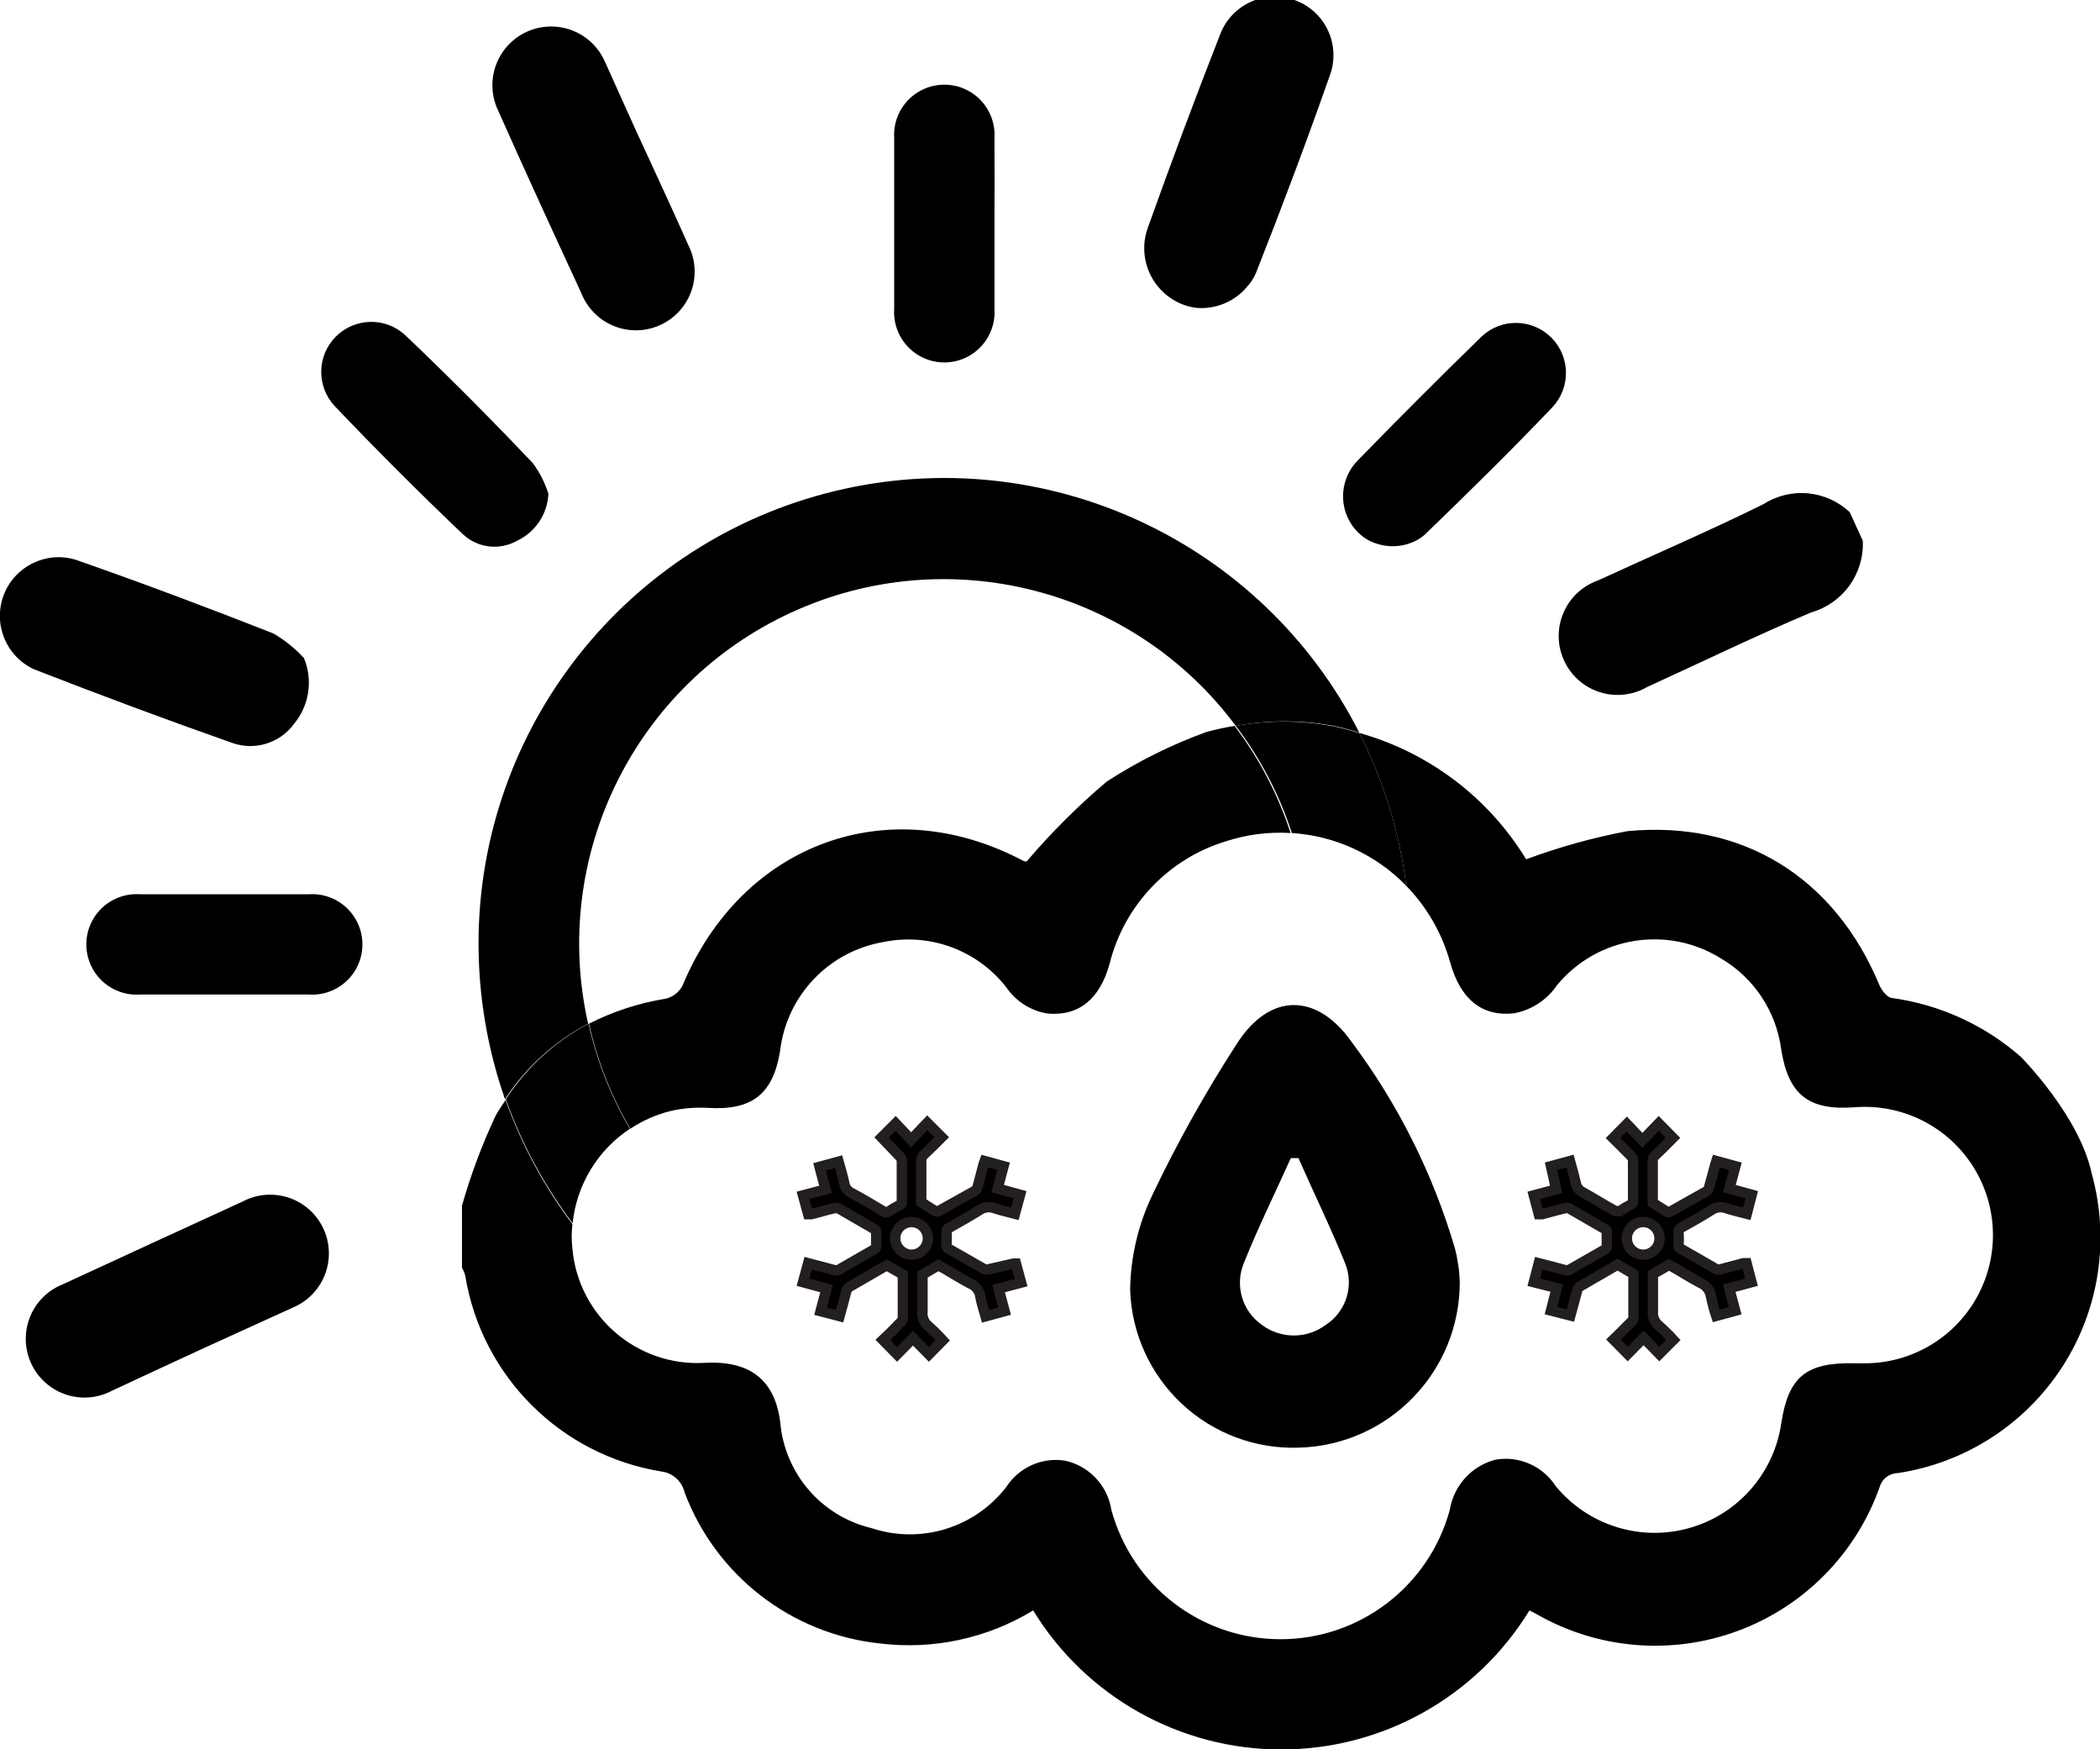
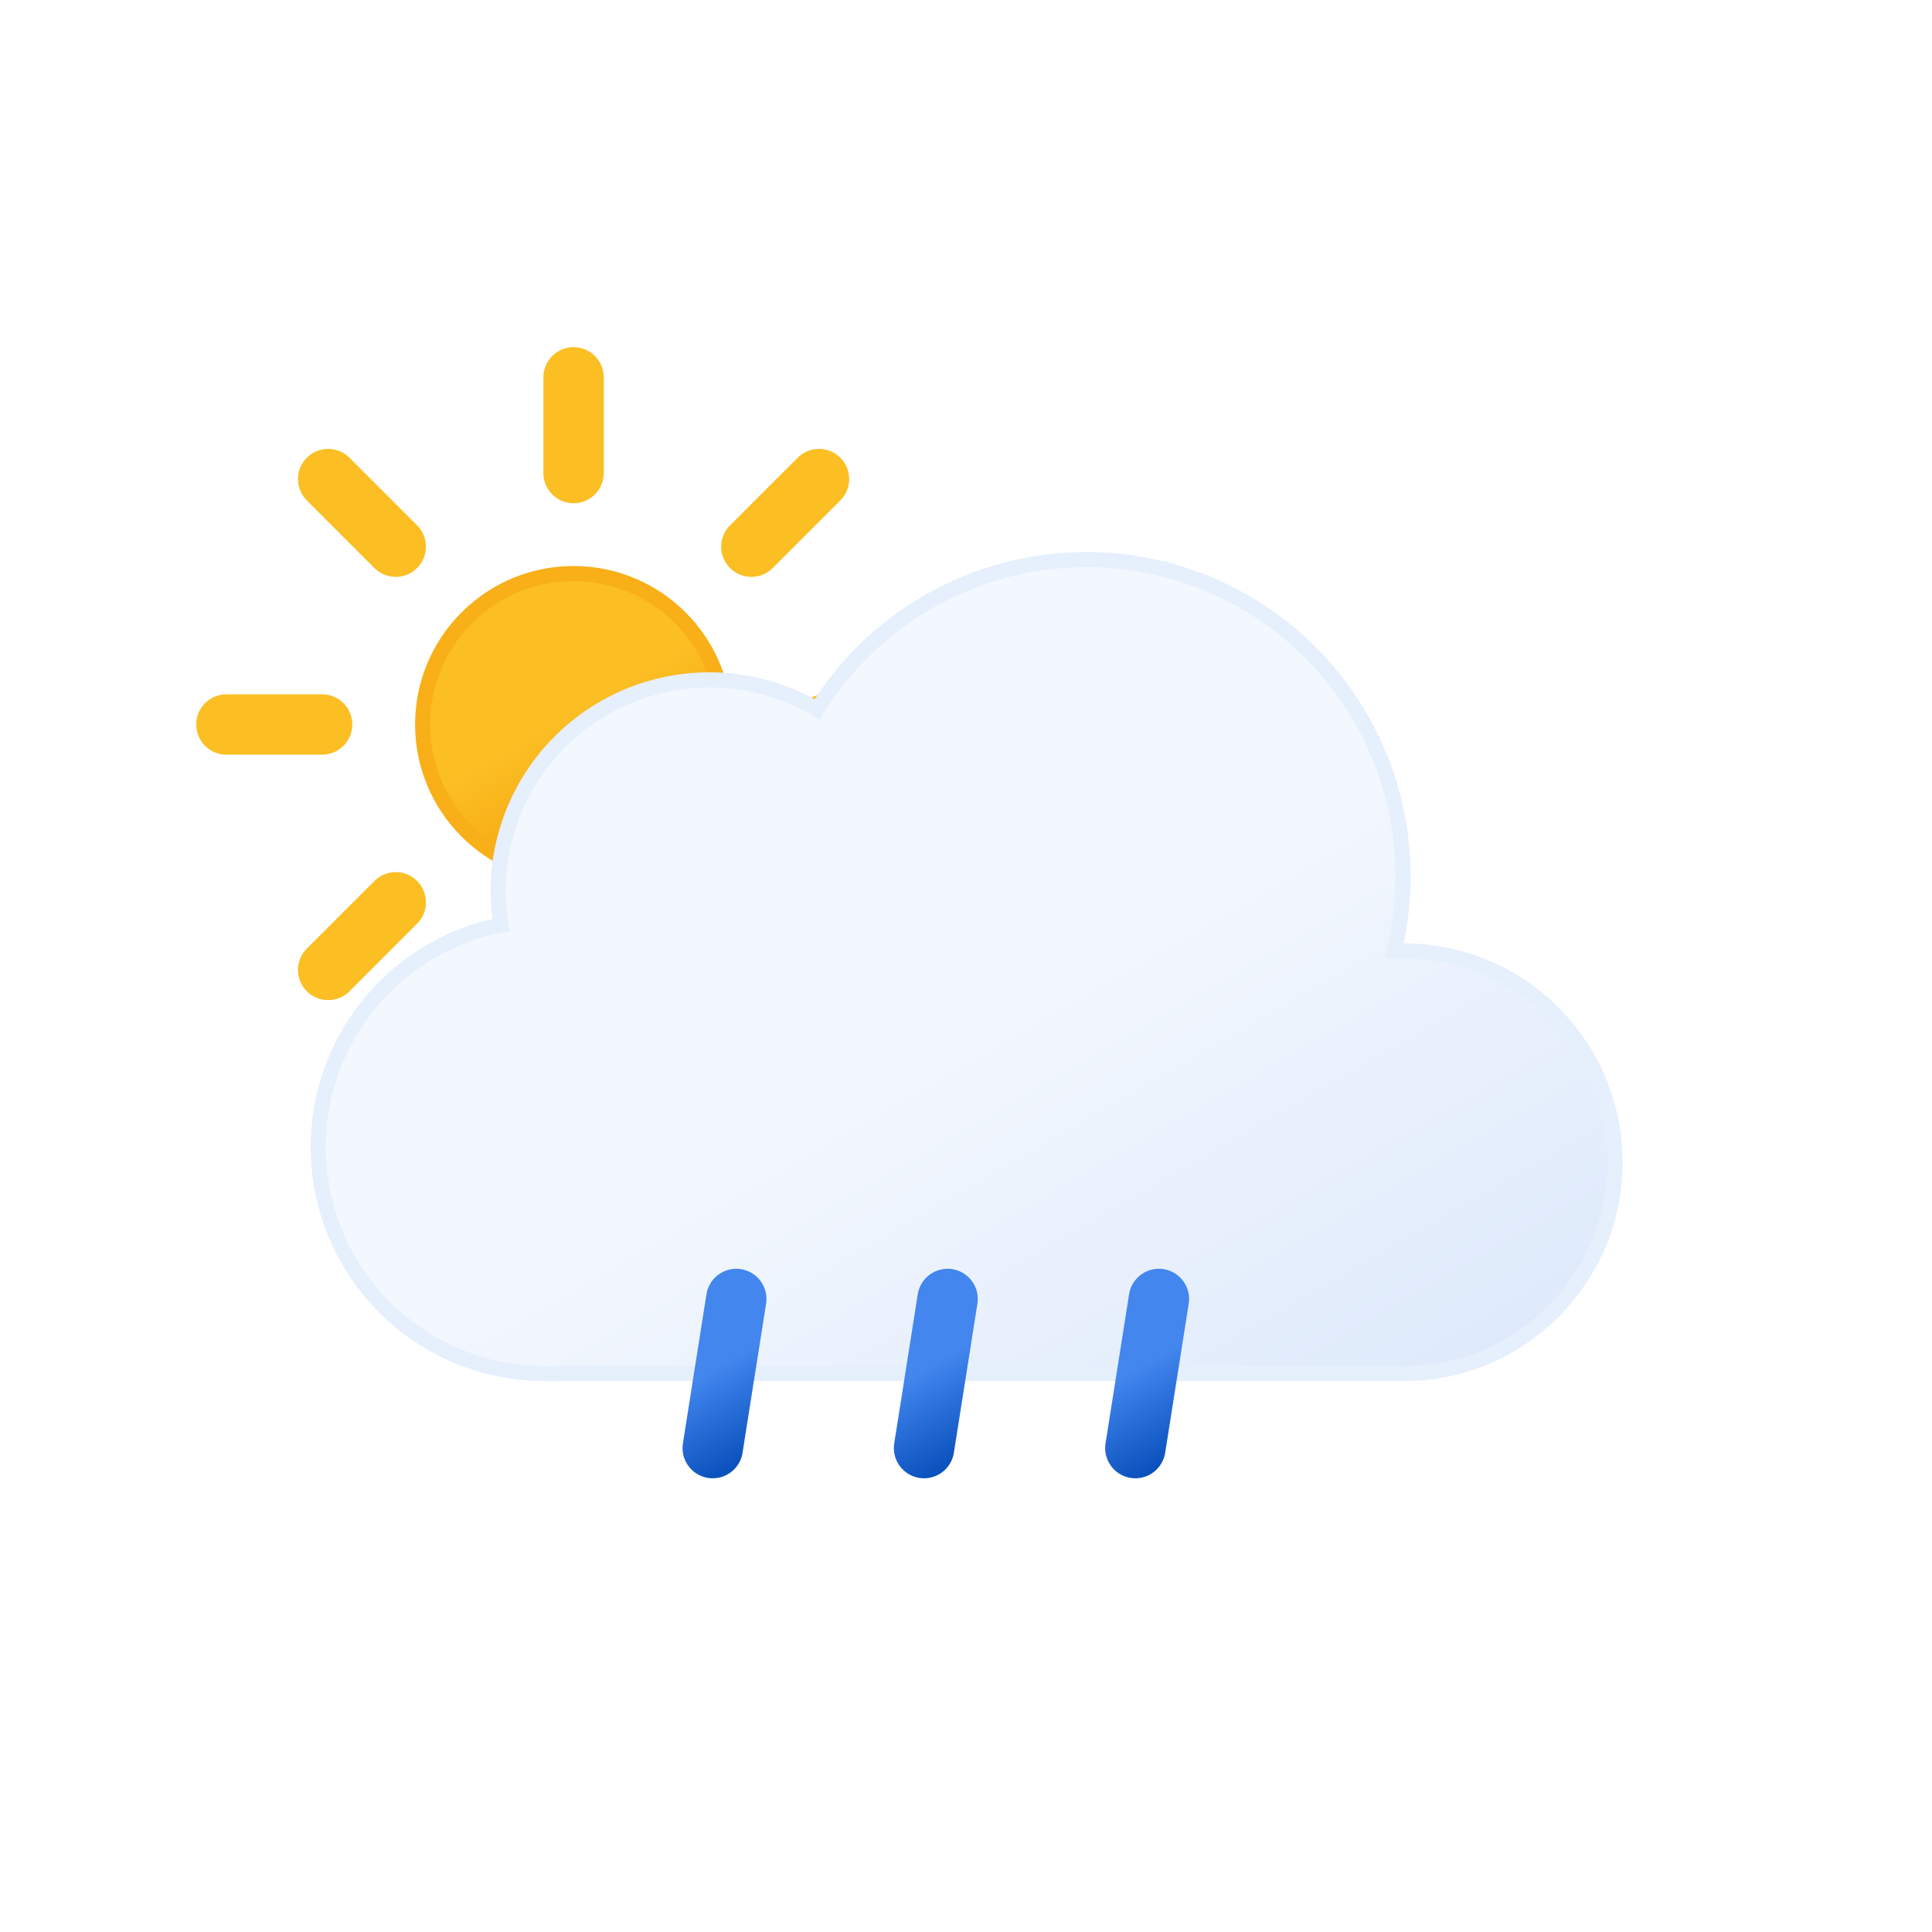
- <svg xmlns="http://www.w3.org/2000/svg" viewBox="0 0 101.55 84.55">
+ <svg xmlns="http://www.w3.org/2000/svg" xmlns:xlink="http://www.w3.org/1999/xlink" viewBox="0 0 64 64">
  <defs>
-     <style>.cls-1{stroke:#231f20;stroke-miterlimit:10;stroke-width:0.5px;}.cls-2{fill:none;}</style>
+     <linearGradient id="b" x1="16.5" x2="21.5" y1="19.67" y2="28.33" gradientUnits="userSpaceOnUse">
+       <stop offset="0" stop-color="#fbbf24" />
+       <stop offset=".45" stop-color="#fbbf24" />
+       <stop offset="1" stop-color="#f59e0b" />
+     </linearGradient>
+     <linearGradient id="c" x1="22.56" x2="39.2" y1="21.96" y2="50.8" gradientUnits="userSpaceOnUse">
+       <stop offset="0" stop-color="#f3f7fe" />
+       <stop offset=".45" stop-color="#f3f7fe" />
+       <stop offset="1" stop-color="#deeafb" />
+     </linearGradient>
+     <linearGradient id="a" x1="22.53" x2="25.47" y1="42.95" y2="48.05" gradientUnits="userSpaceOnUse">
+       <stop offset="0" stop-color="#4286ee" />
+       <stop offset=".45" stop-color="#4286ee" />
+       <stop offset="1" stop-color="#0950bc" />
+     </linearGradient>
+     <linearGradient id="d" x1="29.53" x2="32.47" y1="42.95" y2="48.05" xlink:href="#a" />
+     <linearGradient id="e" x1="36.53" x2="39.47" y1="42.95" y2="48.05" xlink:href="#a" />
  </defs>
-   <g id="Layer_2" data-name="Layer 2">
-     <g id="Layer_1-2" data-name="Layer 1">
-       <path class="cls-1" d="M83,56.14l.92.25-.29,1.08,1.08.3-.24.92c-.34-.09-.67-.16-1-.27a.78.78,0,0,0-.71.09c-.48.31-1,.59-1.49.87a.18.18,0,0,0-.1.2,4,4,0,0,1,0,.6c0,.09,0,.14.09.19l1.74,1a.33.33,0,0,0,.22,0l1.1-.29.14,0,.24.92-1.08.29.29,1.09-.92.25a8.16,8.16,0,0,1-.25-.94.84.84,0,0,0-.5-.65c-.53-.28-1-.59-1.53-.88l-.78.45c0,.58,0,1.19,0,1.8a.79.79,0,0,0,.29.69,9.13,9.13,0,0,1,.7.69l-.68.68-.76-.78-.77.78-.69-.7c.1-.1.24-.22.36-.35s.36-.35.53-.53a.27.27,0,0,0,.08-.16V61.6l-.77-.45-.24.14-1.52.88a.36.36,0,0,0-.2.26c-.1.39-.21.78-.32,1.18L75,63.37l.28-1.09L74.17,62l.24-.92.39.1.87.23a.34.34,0,0,0,.2,0l1.75-1a.16.16,0,0,0,.08-.18q0-.31,0-.63a.14.14,0,0,0-.09-.17l-1.73-1a.36.36,0,0,0-.23,0c-.36.08-.72.19-1.07.28l-.17,0-.24-.91,1.08-.29L75,56.39l.92-.25c.1.36.2.71.28,1.06a.61.61,0,0,0,.34.45c.53.29,1,.6,1.58.91.08,0,.12,0,.21,0a4.8,4.8,0,0,1,.54-.32.13.13,0,0,0,.1-.14v-2a.28.28,0,0,0-.09-.19c-.29-.3-.6-.6-.88-.88l.67-.68.75.79.79-.82.69.7c-.28.28-.56.57-.86.85a.36.36,0,0,0-.12.29v2l.7.44a.15.15,0,0,0,.13,0l1.78-1a.28.28,0,0,0,.11-.17c.11-.37.2-.74.3-1.1Zm-3.54,4.53a.79.79,0,0,0,0-1.58.79.79,0,1,0,0,1.58Z" />
-       <path class="cls-1" d="M47.62,56.14l.91.25-.29,1.08,1.09.3-.25.92c-.34-.09-.67-.16-1-.27a.78.78,0,0,0-.71.09c-.49.31-1,.59-1.49.87a.19.19,0,0,0-.11.2,4,4,0,0,1,0,.6.16.16,0,0,0,.08.19l1.75,1a.33.33,0,0,0,.22,0L49,61.1l.13,0,.25.92-1.09.29.29,1.09-.92.25c-.09-.32-.19-.62-.25-.94a.8.8,0,0,0-.5-.65c-.53-.28-1-.59-1.53-.88l-.77.45c0,.58,0,1.19,0,1.8a.78.78,0,0,0,.28.69,7.62,7.62,0,0,1,.7.69l-.67.68-.77-.78-.77.78-.69-.7.37-.35.52-.53a.27.27,0,0,0,.08-.16c0-.71,0-1.43,0-2.12l-.78-.45-.24.14-1.52.88a.36.36,0,0,0-.2.26c-.1.39-.21.78-.32,1.18l-.92-.24.29-1.09L38.83,62l.25-.92.38.1.87.23a.39.39,0,0,0,.21,0l1.74-1a.17.17,0,0,0,.09-.18q0-.31,0-.63a.17.17,0,0,0-.09-.17l-1.73-1a.4.4,0,0,0-.24,0c-.36.08-.71.19-1.07.28l-.16,0-.25-.91,1.09-.29-.29-1.09.92-.25c.1.36.21.71.28,1.06a.61.61,0,0,0,.34.45c.54.29,1.06.6,1.58.91a.17.17,0,0,0,.21,0,5.89,5.89,0,0,1,.54-.32c.08,0,.11-.06.11-.14,0-.68,0-1.36,0-2a.33.33,0,0,0-.08-.19L42.63,55l.68-.68.75.79.78-.82.7.7c-.28.28-.57.57-.87.85a.4.4,0,0,0-.12.29c0,.69,0,1.38,0,2,.25.16.47.31.7.44a.13.13,0,0,0,.12,0l1.79-1a.34.34,0,0,0,.11-.17c.1-.37.2-.74.29-1.1C47.58,56.23,47.6,56.2,47.62,56.14Zm-3.55,4.53a.79.79,0,1,0-.78-.79A.8.8,0,0,0,44.07,60.67Z" />
-       <path d="M70.59,62a8,8,0,0,1-7.78,8,7.89,7.89,0,0,1-8.16-7.64,11,11,0,0,1,1.08-4.59,64.11,64.11,0,0,1,4.1-7.33c1.58-2.45,3.85-2.44,5.53-.06a31.44,31.44,0,0,1,5,10,5.42,5.42,0,0,1,.14.7C70.57,61.42,70.58,61.78,70.59,62ZM62.79,56h-.37c-.76,1.69-1.58,3.35-2.27,5.07a2.49,2.49,0,0,0,.88,3,2.58,2.58,0,0,0,3.07,0,2.45,2.45,0,0,0,.94-3C64.37,59.4,63.55,57.73,62.79,56Z" />
-       <path d="M26.52,23.88A2.65,2.65,0,0,1,25,26.15a2.23,2.23,0,0,1-2.64-.34q-3.15-3-6.18-6.18a2.42,2.42,0,0,1,3.42-3.42q3.15,3,6.17,6.19A5,5,0,0,1,26.52,23.88Z" />
-       <path d="M66.05,26.05A2.4,2.4,0,0,1,65.16,25a2.47,2.47,0,0,1,.5-2.74q3-3.08,6-6a2.42,2.42,0,0,1,3.42,3.42c-2,2.1-4.09,4.15-6.18,6.17a2,2,0,0,1-.57.36A2.5,2.5,0,0,1,66.05,26.05Z" />
-       <path d="M48.09,10.81c0,1.38,0,2.76,0,4.13a2.43,2.43,0,1,1-4.85,0q0-4.12,0-8.26a2.43,2.43,0,1,1,4.85,0C48.1,8.06,48.09,9.44,48.09,10.81Z" />
-       <path d="M10.76,48.09h-4a2.43,2.43,0,1,1,0-4.85c2.73,0,5.45,0,8.18,0a2.43,2.43,0,1,1,0,4.85Z" />
-       <path d="M90.08,26.15a3.44,3.44,0,0,1-2.49,3.46c-2.68,1.13-5.29,2.4-7.94,3.61a2.85,2.85,0,1,1-2.36-5.16c2.67-1.23,5.37-2.39,8-3.69a3.4,3.4,0,0,1,4.16.4Z" />
-       <path d="M14.7,31.82A3.12,3.12,0,0,1,14.22,35a2.62,2.62,0,0,1-3,.92q-4.82-1.7-9.58-3.56a2.84,2.84,0,0,1,2-5.3c3.21,1.12,6.4,2.32,9.58,3.57A6.45,6.45,0,0,1,14.7,31.82Z" />
-       <path d="M57.79,14.88a2.85,2.85,0,0,1-1.47-.69A2.91,2.91,0,0,1,55.51,11Q57.18,6.32,59,1.67a2.83,2.83,0,0,1,5.3,2C63.18,6.85,62,10,60.73,13.21a2.27,2.27,0,0,1-.43.66A2.87,2.87,0,0,1,57.79,14.88Z" />
-       <path d="M31.27,7.43c.67,1.46,1.35,2.92,2,4.39a2.84,2.84,0,1,1-5.17,2.33c-1.35-2.92-2.7-5.85-4-8.78A2.84,2.84,0,1,1,29.26,3C29.94,4.5,30.6,6,31.27,7.43Z" />
-       <path d="M9.74,65.24c-1.44.66-2.87,1.33-4.31,2a2.84,2.84,0,1,1-2.37-5.15q4.33-2,8.69-4a2.84,2.84,0,1,1,2.38,5.15C12.67,63.91,11.2,64.57,9.74,65.24Z" />
-       <path class="cls-2" d="M45.65,63.33A17.75,17.75,0,0,0,63.33,45.66a17.42,17.42,0,0,0-.86-5.38,8.46,8.46,0,0,0-3.13.4,8.28,8.28,0,0,0-5.62,5.91c-.48,1.72-1.5,2.55-3,2.42a3,3,0,0,1-2-1.27,6,6,0,0,0-5.94-2.19,6.06,6.06,0,0,0-5,5.29c-.35,2.09-1.37,2.86-3.5,2.73a6.41,6.41,0,0,0-1.85.16,6.2,6.2,0,0,0-1.91.85A17.76,17.76,0,0,0,45.65,63.33Z" />
-       <path class="cls-2" d="M33,47.67c2.91-6.91,10-9.51,16.63-6.07l.12,0a33.56,33.56,0,0,1,3.87-3.86,23.89,23.89,0,0,1,4.8-2.39,12.72,12.72,0,0,1,1.38-.3A17.61,17.61,0,0,0,28.44,49.5a12.63,12.63,0,0,1,3.71-1.21A1.24,1.24,0,0,0,33,47.67Z" />
-       <path class="cls-2" d="M45.64,68.18a22.42,22.42,0,0,1-18-9,5.27,5.27,0,0,0,0,1.19,6.07,6.07,0,0,0,6.38,5.52c2.25-.12,3.42.87,3.67,2.87a5.77,5.77,0,0,0,4.41,5.12,5.89,5.89,0,0,0,6.53-2,2.85,2.85,0,0,1,2.84-1.26,2.89,2.89,0,0,1,2.23,2.37,8.48,8.48,0,0,0,16.37,0,3,3,0,0,1,2.21-2.4,2.88,2.88,0,0,1,2.91,1.28A6.19,6.19,0,0,0,86.14,68.8c.35-2.22,1.18-2.94,3.58-2.88h.57a6.2,6.2,0,1,0-.6-12.38c-2.24.16-3.22-.61-3.56-2.83a6,6,0,0,0-2.9-4.36,6.1,6.1,0,0,0-7.94,1.29A3.22,3.22,0,0,1,73.2,49c-1.53.16-2.57-.67-3.07-2.45A8.62,8.62,0,0,0,68,42.83a22.21,22.21,0,0,1,.18,2.84A22.5,22.5,0,0,1,45.64,68.18Z" />
-       <path d="M28.44,49.5A17.62,17.62,0,0,1,59.76,35.1a12.92,12.92,0,0,1,4.73,0c.42.09.84.2,1.24.32A22.52,22.52,0,0,0,23.14,45.62a22.89,22.89,0,0,0,1.28,7.53A10.79,10.79,0,0,1,28.44,49.5Z" />
-       <path d="M34.22,53.57c2.13.13,3.15-.64,3.5-2.73a6.06,6.06,0,0,1,5-5.29,6,6,0,0,1,5.94,2.19,3,3,0,0,0,2,1.27c1.51.13,2.53-.7,3-2.42a8.28,8.28,0,0,1,5.62-5.91,8.46,8.46,0,0,1,3.13-.4,17.55,17.55,0,0,0-2.71-5.18,12.72,12.72,0,0,0-1.38.3,23.89,23.89,0,0,0-4.8,2.39,33.56,33.56,0,0,0-3.87,3.86l-.12,0C43,38.16,35.87,40.76,33,47.67a1.24,1.24,0,0,1-.81.62,12.63,12.63,0,0,0-3.71,1.21,17.7,17.7,0,0,0,2,5.08,6.2,6.2,0,0,1,1.91-.85A6.41,6.41,0,0,1,34.22,53.57Z" />
-       <path d="M101.15,56.75c-.59-2.8-3.43-5.65-3.43-5.65a11.91,11.91,0,0,0-6.21-2.84c-.23,0-.51-.36-.62-.61-2.16-5.21-6.61-8-12.2-7.46a30.07,30.07,0,0,0-4.89,1.36,13.82,13.82,0,0,0-8.07-6.11A22.32,22.32,0,0,1,68,42.83a8.62,8.62,0,0,1,2.13,3.72c.5,1.78,1.54,2.61,3.07,2.45a3.22,3.22,0,0,0,2.09-1.36,6.1,6.1,0,0,1,7.94-1.29,6,6,0,0,1,2.9,4.36c.34,2.22,1.32,3,3.56,2.83a6.2,6.2,0,1,1,.6,12.38h-.57c-2.4-.06-3.23.66-3.58,2.88a6.19,6.19,0,0,1-10.91,3.06,2.88,2.88,0,0,0-2.91-1.28A3,3,0,0,0,70.11,73a8.48,8.48,0,0,1-16.37,0,2.89,2.89,0,0,0-2.23-2.37,2.85,2.85,0,0,0-2.84,1.26,5.89,5.89,0,0,1-6.53,2,5.77,5.77,0,0,1-4.41-5.12c-.25-2-1.42-3-3.67-2.87a6.07,6.07,0,0,1-6.38-5.52,5.27,5.27,0,0,1,0-1.19,22.58,22.58,0,0,1-3.23-6c-.16.24-.33.48-.48.75a28.75,28.75,0,0,0-1.63,4.36v3a1.52,1.52,0,0,1,.16.4,11.47,11.47,0,0,0,9.47,9.45,1.32,1.32,0,0,1,1.13,1,11.37,11.37,0,0,0,9.47,7.32,11.54,11.54,0,0,0,7.39-1.6,14.07,14.07,0,0,0,24,0l.31.16a11.52,11.52,0,0,0,16.63-6.14.92.92,0,0,1,.87-.66A11.52,11.52,0,0,0,101.15,56.75Z" />
-       <path d="M59.76,35.1a17.55,17.55,0,0,1,2.71,5.18A8.46,8.46,0,0,1,68,42.83a22.32,22.32,0,0,0-2.27-7.39c-.4-.12-.82-.23-1.24-.32A12.92,12.92,0,0,0,59.76,35.1Z" />
-       <path d="M30.46,54.58a17.7,17.7,0,0,1-2-5.08,10.79,10.79,0,0,0-4,3.65,22.58,22.58,0,0,0,3.23,6A6.26,6.26,0,0,1,30.46,54.58Z" />
-     </g>
-   </g>
+   <circle cx="19" cy="24" r="5" fill="url(#b)" stroke="#f8af18" stroke-miterlimit="10" stroke-width=".5" />
+   <path fill="none" stroke="#fbbf24" stroke-linecap="round" stroke-miterlimit="10" stroke-width="2" d="M19 15.67V12.5m0 23v-3.17m5.89-14.22 2.24-2.24M10.87 32.13l2.24-2.24m0-11.78-2.24-2.24m16.26 16.26-2.24-2.24M7.5 24h3.17m19.83 0h-3.17">
+     <animateTransform attributeName="transform" dur="45s" repeatCount="indefinite" type="rotate" values="0 19 24; 360 19 24" />
+   </path>
+   <path fill="url(#c)" stroke="#e6effc" stroke-miterlimit="10" stroke-width=".5" d="M46.5 31.5h-.32a10.49 10.49 0 0 0-19.11-8 7 7 0 0 0-10.57 6 7.21 7.21 0 0 0 .1 1.14A7.5 7.5 0 0 0 18 45.5a4.19 4.19 0 0 0 .5 0h28a7 7 0 0 0 0-14z" />
+   <path fill="none" stroke="url(#a)" stroke-linecap="round" stroke-miterlimit="10" stroke-width="2" d="m24.39 43.03-.78 4.94">
+     <animateTransform attributeName="transform" dur="0.7s" repeatCount="indefinite" type="translate" values="1 -5; -2 10" />
+     <animate attributeName="opacity" dur="0.7s" repeatCount="indefinite" values="0;1;1;0" />
+   </path>
+   <path fill="none" stroke="url(#d)" stroke-linecap="round" stroke-miterlimit="10" stroke-width="2" d="m31.39 43.03-.78 4.94">
+     <animateTransform attributeName="transform" begin="-0.4s" dur="0.7s" repeatCount="indefinite" type="translate" values="1 -5; -2 10" />
+     <animate attributeName="opacity" begin="-0.4s" dur="0.7s" repeatCount="indefinite" values="0;1;1;0" />
+   </path>
+   <path fill="none" stroke="url(#e)" stroke-linecap="round" stroke-miterlimit="10" stroke-width="2" d="m38.39 43.03-.78 4.94">
+     <animateTransform attributeName="transform" begin="-0.2s" dur="0.7s" repeatCount="indefinite" type="translate" values="1 -5; -2 10" />
+     <animate attributeName="opacity" begin="-0.2s" dur="0.7s" repeatCount="indefinite" values="0;1;1;0" />
+   </path>
</svg>
